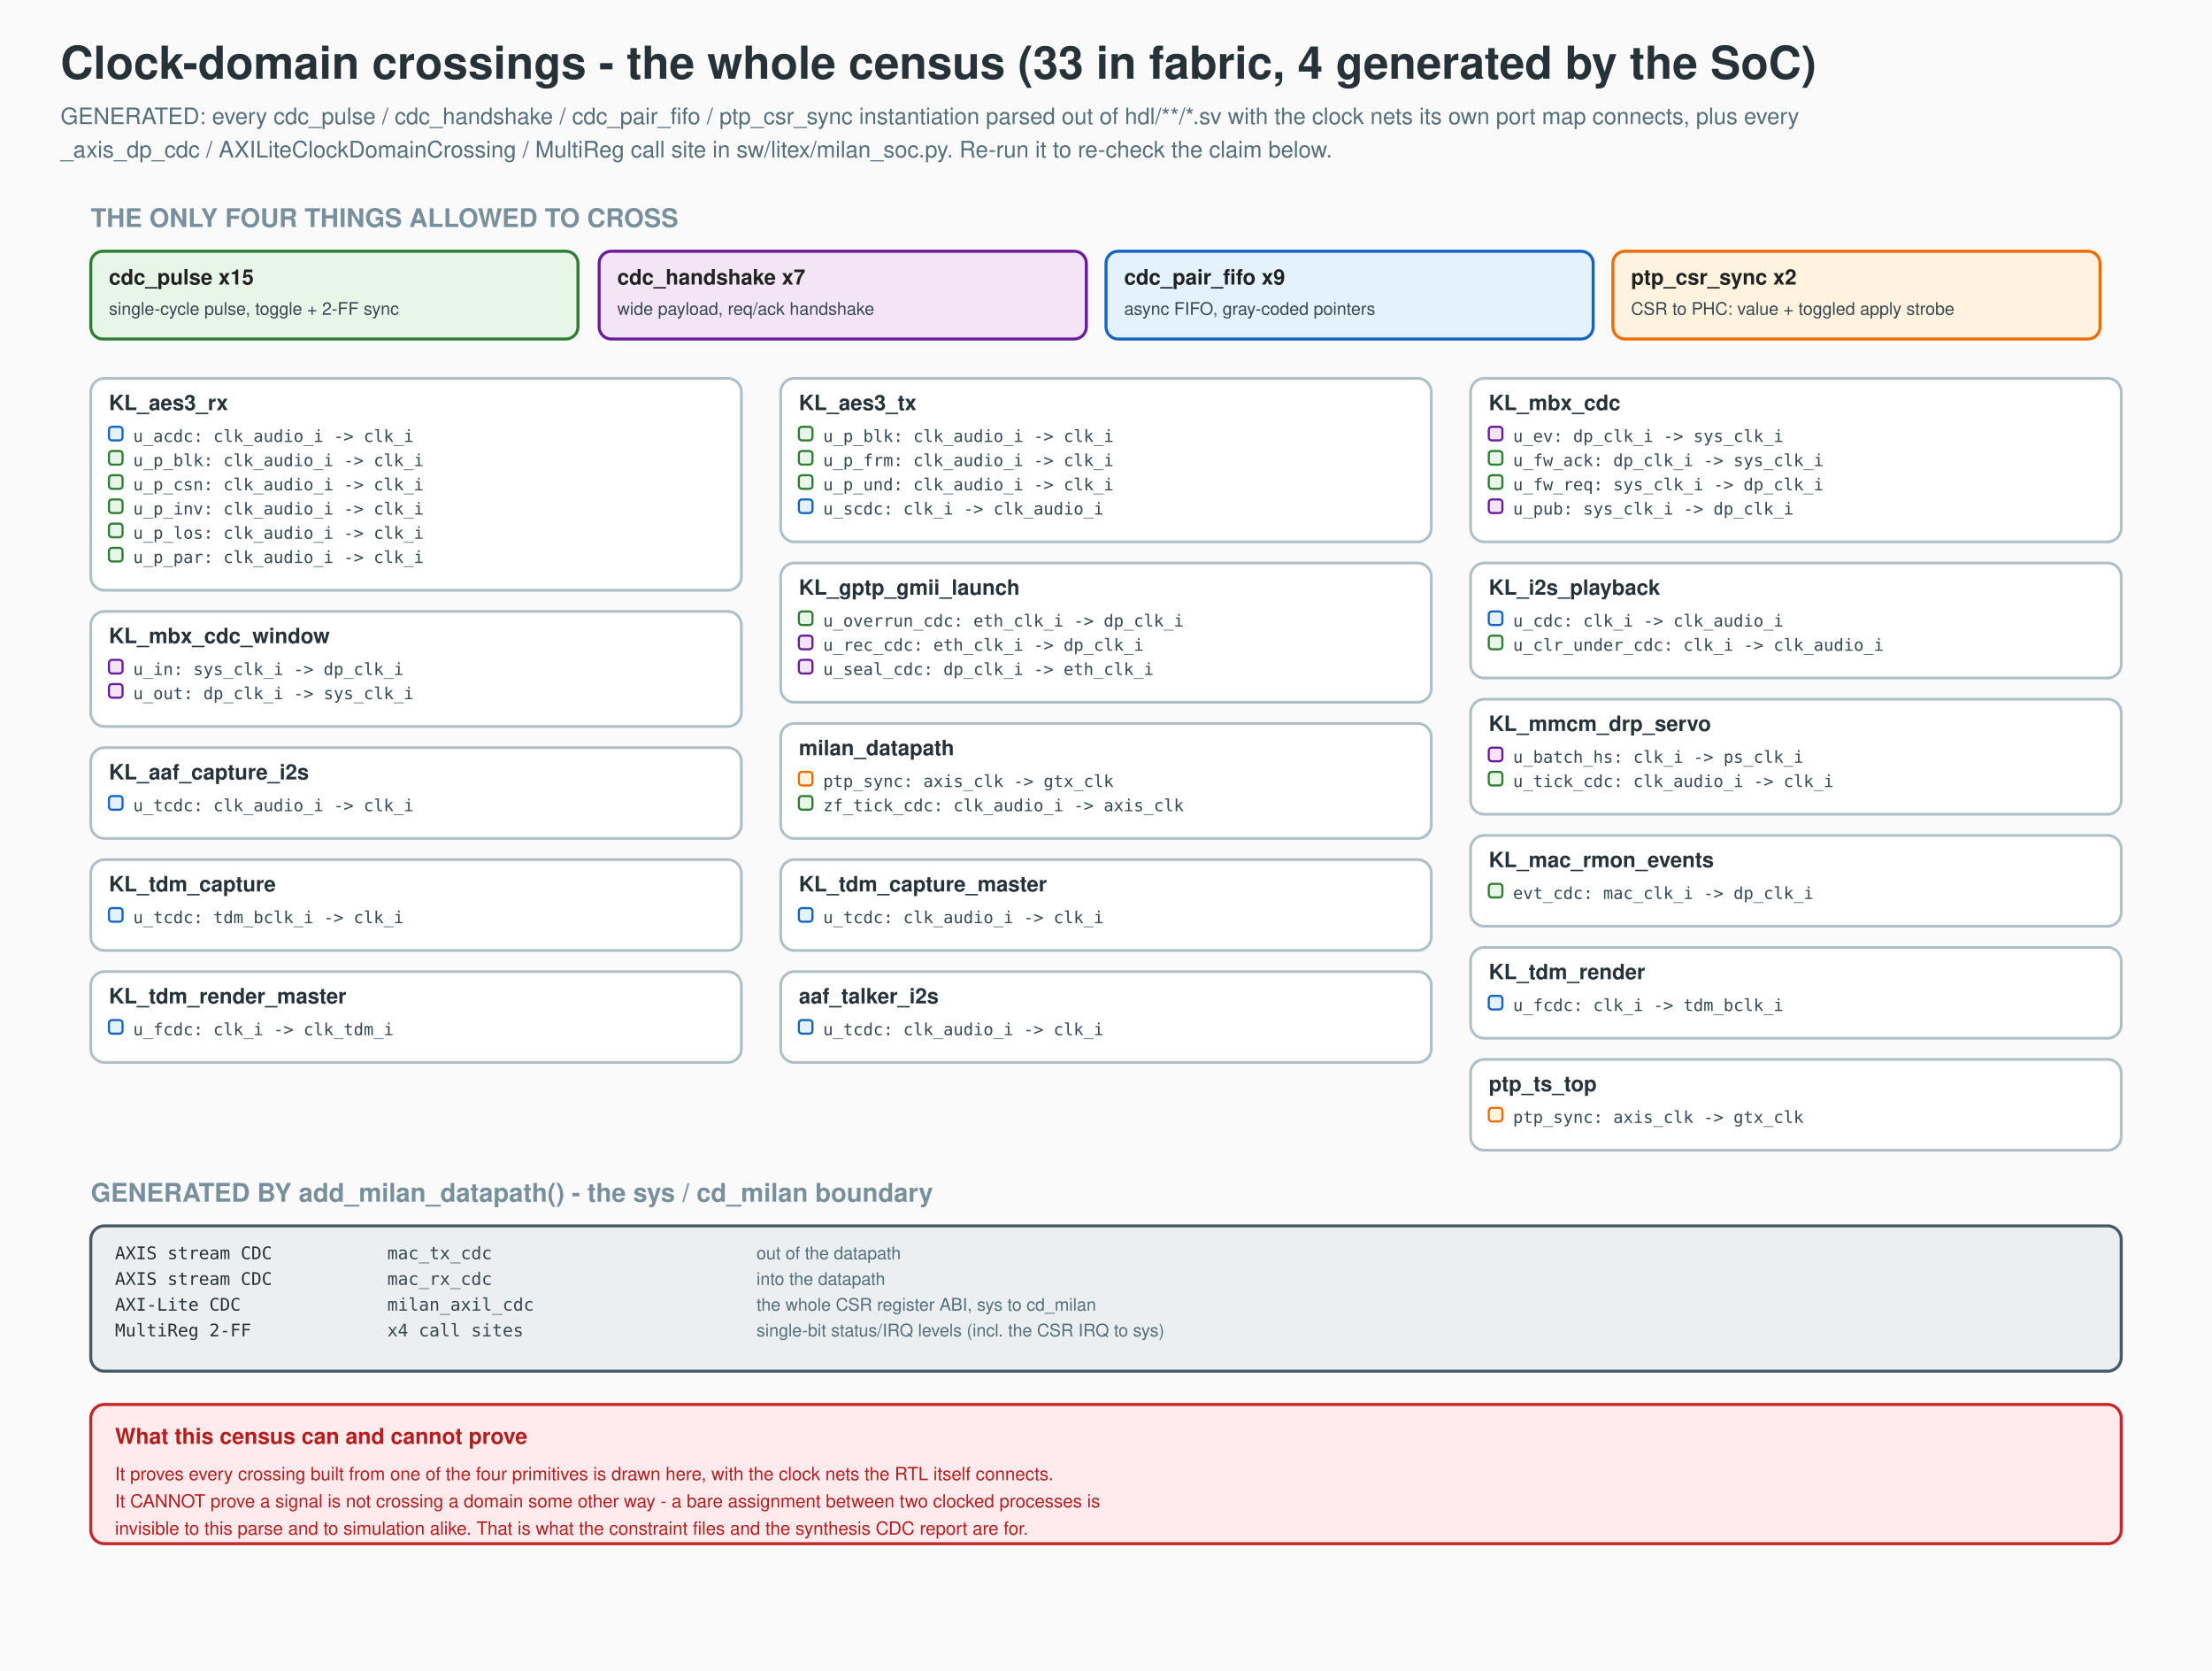
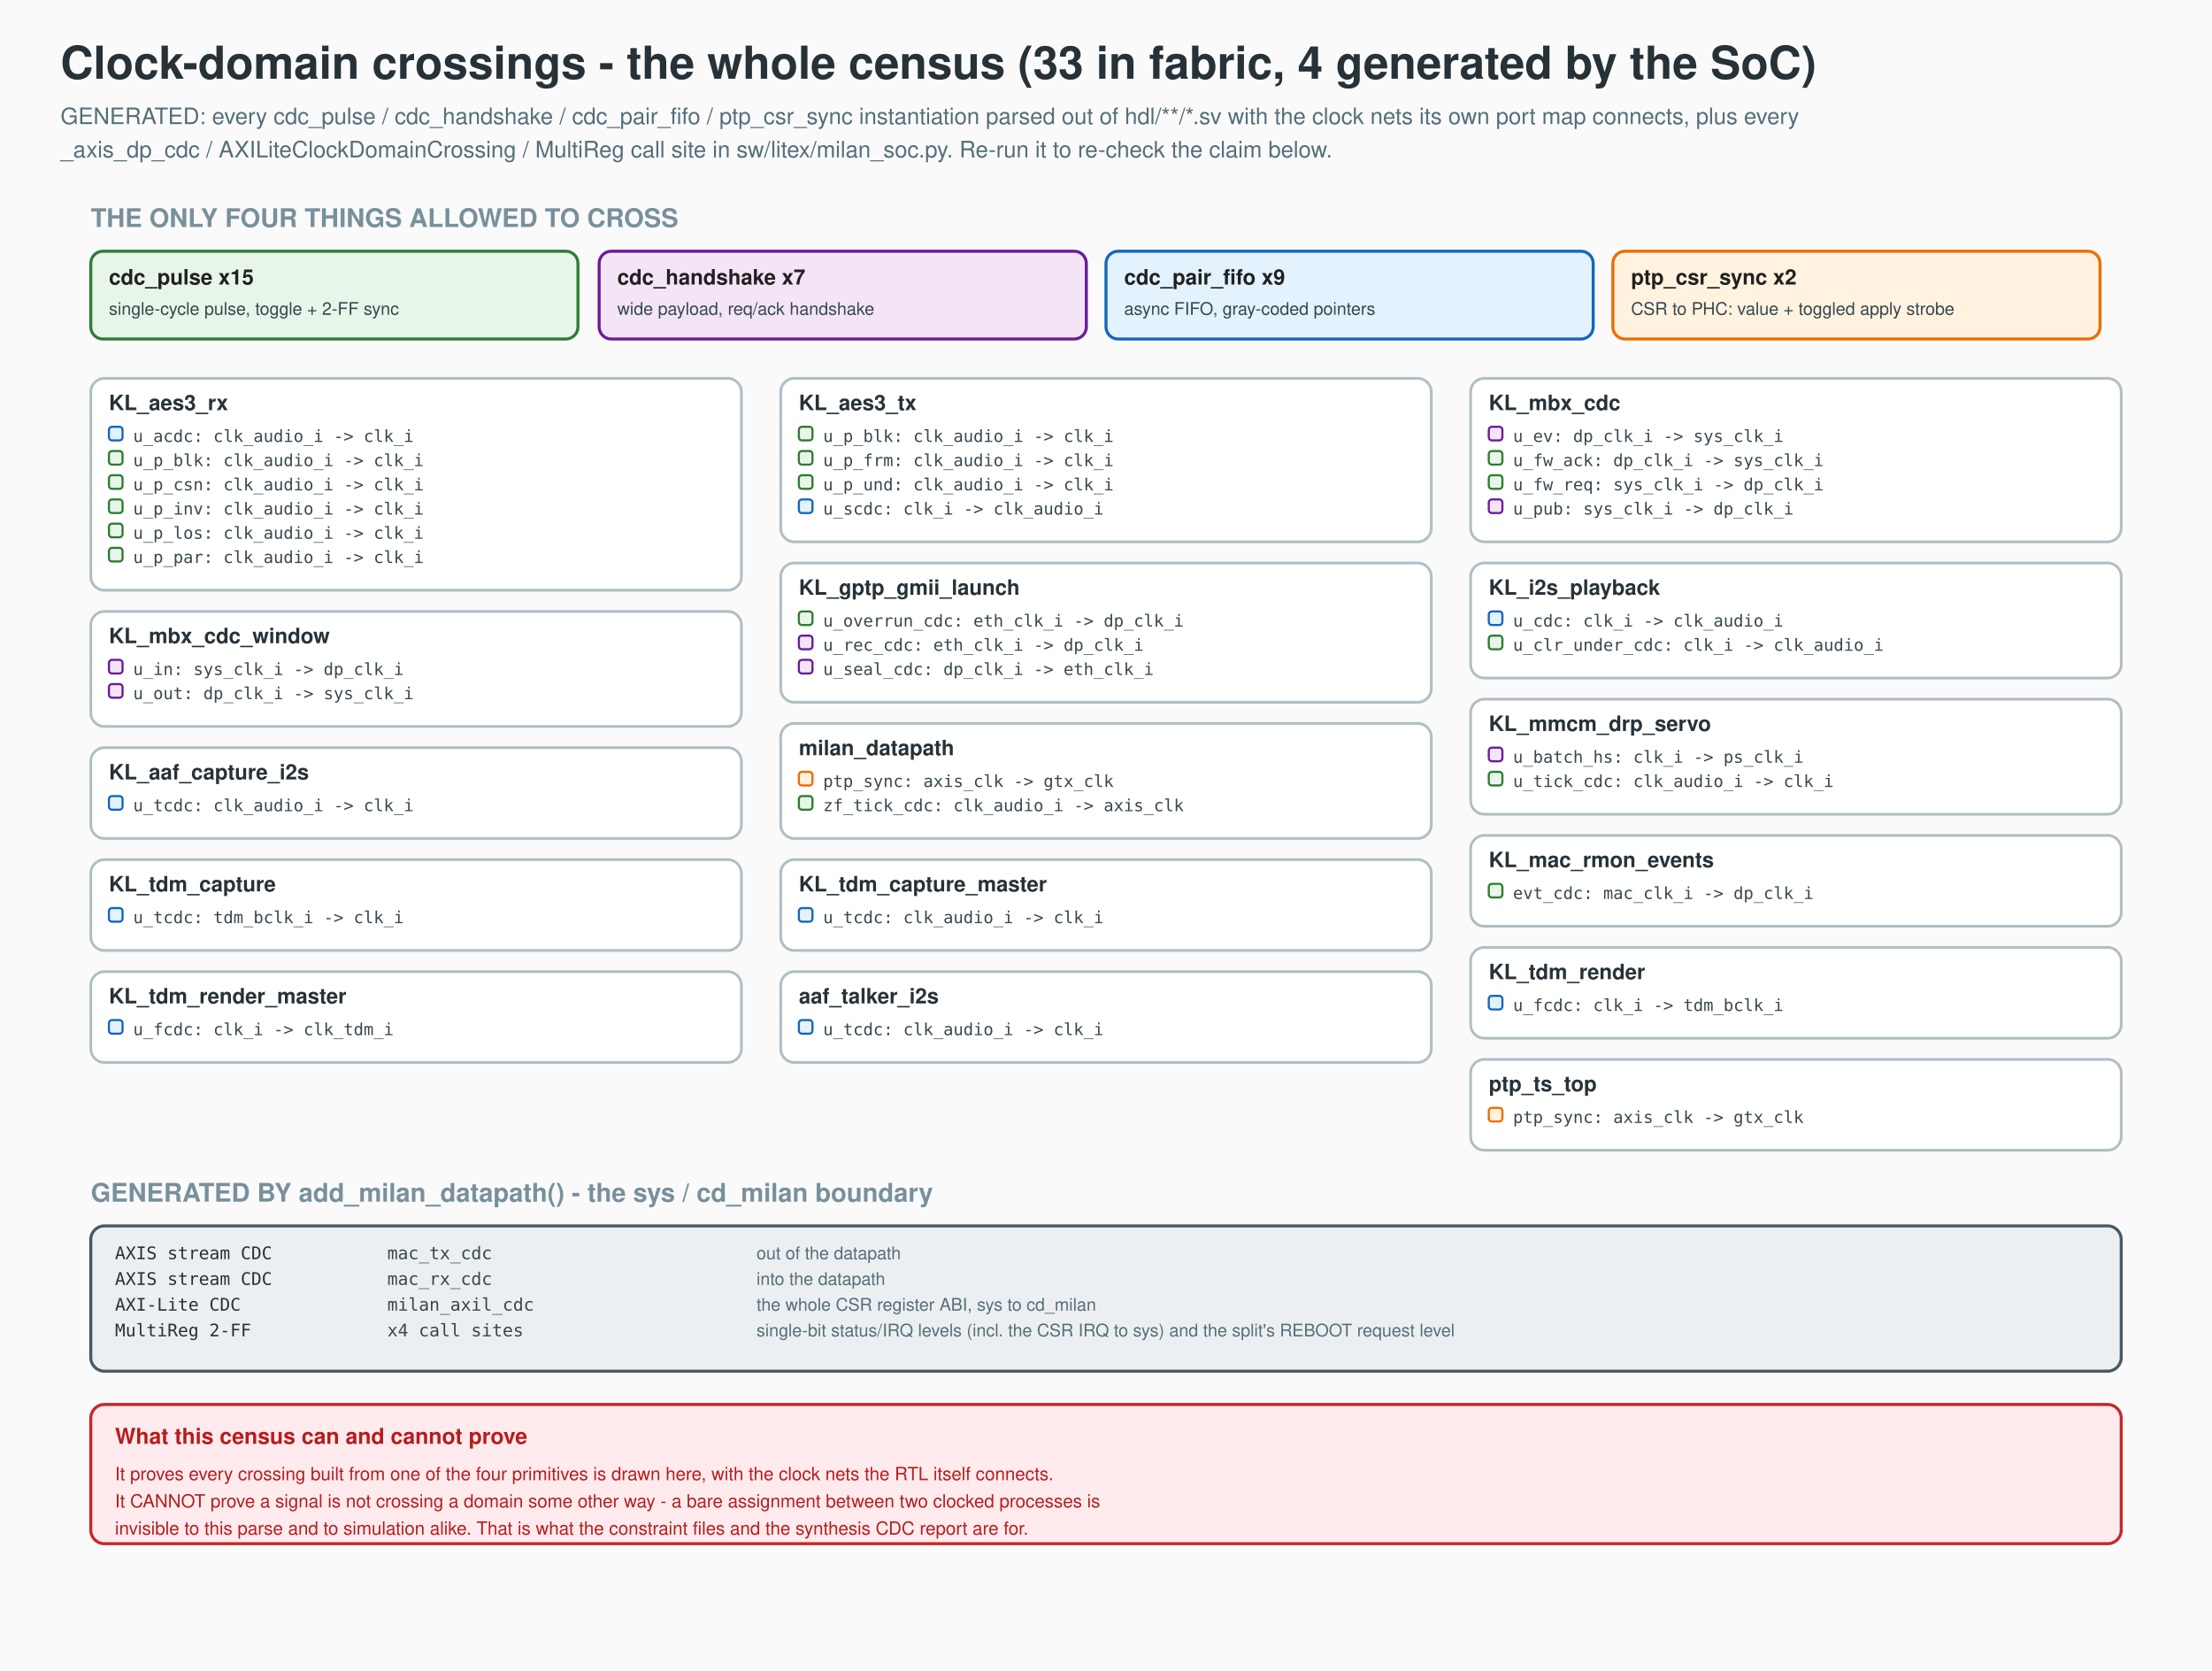
<svg xmlns="http://www.w3.org/2000/svg" width="1462" height="1104" viewBox="0 0 1462 1104" font-family="Helvetica,Arial,sans-serif">
  <rect width="1462" height="1104" fill="#FAFAFA" />
  <text x="40" y="52" font-size="30" font-weight="bold" fill="#263238">Clock-domain crossings - the whole census (33 in fabric, 4 generated by the SoC)</text>
  <text x="40" y="82" font-size="15" fill="#546E7A">GENERATED: every cdc_pulse / cdc_handshake / cdc_pair_fifo / ptp_csr_sync instantiation parsed out of hdl/**/*.sv with the clock nets its own port map connects, plus every</text>
  <text x="40" y="104" font-size="15" fill="#546E7A">_axis_dp_cdc / AXILiteClockDomainCrossing / MultiReg call site in sw/litex/milan_soc.py. Re-run it to re-check the claim below.</text>
  <text x="60" y="150" font-size="17" font-weight="bold" fill="#78909C">THE ONLY FOUR THINGS ALLOWED TO CROSS</text>
  <rect x="60" y="166" width="322" height="58" rx="8" fill="#E8F5E9" stroke="#2E7D32" stroke-width="2" />
  <text x="72" y="188" font-size="14" font-weight="bold" fill="#212121">cdc_pulse  x15</text>
  <text x="72" y="208" font-size="11.5" fill="#37474F">single-cycle pulse, toggle + 2-FF sync</text>
  <rect x="396" y="166" width="322" height="58" rx="8" fill="#F3E5F5" stroke="#6A1B9A" stroke-width="2" />
  <text x="408" y="188" font-size="14" font-weight="bold" fill="#212121">cdc_handshake  x7</text>
  <text x="408" y="208" font-size="11.5" fill="#37474F">wide payload, req/ack handshake</text>
  <rect x="731" y="166" width="322" height="58" rx="8" fill="#E3F2FD" stroke="#1565C0" stroke-width="2" />
  <text x="743" y="188" font-size="14" font-weight="bold" fill="#212121">cdc_pair_fifo  x9</text>
  <text x="743" y="208" font-size="11.5" fill="#37474F">async FIFO, gray-coded pointers</text>
  <rect x="1066" y="166" width="322" height="58" rx="8" fill="#FFF3E0" stroke="#EF6C00" stroke-width="2" />
  <text x="1078" y="188" font-size="14" font-weight="bold" fill="#212121">ptp_csr_sync  x2</text>
  <text x="1078" y="208" font-size="11.5" fill="#37474F">CSR to PHC: value + toggled apply strobe</text>
  <rect x="60" y="250" width="430" height="140" rx="9" fill="#FFFFFF" stroke="#B0BEC5" stroke-width="1.8" />
  <text x="72" y="271" font-size="14" font-weight="bold" fill="#263238">KL_aes3_rx</text>
  <rect x="72" y="282" width="9" height="9" rx="2" fill="#E3F2FD" stroke="#1565C0" stroke-width="1.4" />
  <text x="88" y="292" font-size="11" font-family="monospace" fill="#37474F">u_acdc: clk_audio_i -&gt; clk_i</text>
  <rect x="72" y="298" width="9" height="9" rx="2" fill="#E8F5E9" stroke="#2E7D32" stroke-width="1.4" />
  <text x="88" y="308" font-size="11" font-family="monospace" fill="#37474F">u_p_blk: clk_audio_i -&gt; clk_i</text>
  <rect x="72" y="314" width="9" height="9" rx="2" fill="#E8F5E9" stroke="#2E7D32" stroke-width="1.4" />
  <text x="88" y="324" font-size="11" font-family="monospace" fill="#37474F">u_p_csn: clk_audio_i -&gt; clk_i</text>
  <rect x="72" y="330" width="9" height="9" rx="2" fill="#E8F5E9" stroke="#2E7D32" stroke-width="1.4" />
  <text x="88" y="340" font-size="11" font-family="monospace" fill="#37474F">u_p_inv: clk_audio_i -&gt; clk_i</text>
  <rect x="72" y="346" width="9" height="9" rx="2" fill="#E8F5E9" stroke="#2E7D32" stroke-width="1.4" />
  <text x="88" y="356" font-size="11" font-family="monospace" fill="#37474F">u_p_los: clk_audio_i -&gt; clk_i</text>
  <rect x="72" y="362" width="9" height="9" rx="2" fill="#E8F5E9" stroke="#2E7D32" stroke-width="1.4" />
  <text x="88" y="372" font-size="11" font-family="monospace" fill="#37474F">u_p_par: clk_audio_i -&gt; clk_i</text>
  <rect x="516" y="250" width="430" height="108" rx="9" fill="#FFFFFF" stroke="#B0BEC5" stroke-width="1.8" />
  <text x="528" y="271" font-size="14" font-weight="bold" fill="#263238">KL_aes3_tx</text>
  <rect x="528" y="282" width="9" height="9" rx="2" fill="#E8F5E9" stroke="#2E7D32" stroke-width="1.4" />
  <text x="544" y="292" font-size="11" font-family="monospace" fill="#37474F">u_p_blk: clk_audio_i -&gt; clk_i</text>
  <rect x="528" y="298" width="9" height="9" rx="2" fill="#E8F5E9" stroke="#2E7D32" stroke-width="1.4" />
  <text x="544" y="308" font-size="11" font-family="monospace" fill="#37474F">u_p_frm: clk_audio_i -&gt; clk_i</text>
  <rect x="528" y="314" width="9" height="9" rx="2" fill="#E8F5E9" stroke="#2E7D32" stroke-width="1.4" />
  <text x="544" y="324" font-size="11" font-family="monospace" fill="#37474F">u_p_und: clk_audio_i -&gt; clk_i</text>
  <rect x="528" y="330" width="9" height="9" rx="2" fill="#E3F2FD" stroke="#1565C0" stroke-width="1.4" />
  <text x="544" y="340" font-size="11" font-family="monospace" fill="#37474F">u_scdc: clk_i -&gt; clk_audio_i</text>
  <rect x="972" y="250" width="430" height="108" rx="9" fill="#FFFFFF" stroke="#B0BEC5" stroke-width="1.8" />
  <text x="984" y="271" font-size="14" font-weight="bold" fill="#263238">KL_mbx_cdc</text>
  <rect x="984" y="282" width="9" height="9" rx="2" fill="#F3E5F5" stroke="#6A1B9A" stroke-width="1.4" />
  <text x="1000" y="292" font-size="11" font-family="monospace" fill="#37474F">u_ev: dp_clk_i -&gt; sys_clk_i</text>
  <rect x="984" y="298" width="9" height="9" rx="2" fill="#E8F5E9" stroke="#2E7D32" stroke-width="1.4" />
  <text x="1000" y="308" font-size="11" font-family="monospace" fill="#37474F">u_fw_ack: dp_clk_i -&gt; sys_clk_i</text>
  <rect x="984" y="314" width="9" height="9" rx="2" fill="#E8F5E9" stroke="#2E7D32" stroke-width="1.4" />
  <text x="1000" y="324" font-size="11" font-family="monospace" fill="#37474F">u_fw_req: sys_clk_i -&gt; dp_clk_i</text>
  <rect x="984" y="330" width="9" height="9" rx="2" fill="#F3E5F5" stroke="#6A1B9A" stroke-width="1.4" />
  <text x="1000" y="340" font-size="11" font-family="monospace" fill="#37474F">u_pub: sys_clk_i -&gt; dp_clk_i</text>
  <rect x="516" y="372" width="430" height="92" rx="9" fill="#FFFFFF" stroke="#B0BEC5" stroke-width="1.8" />
  <text x="528" y="393" font-size="14" font-weight="bold" fill="#263238">KL_gptp_gmii_launch</text>
  <rect x="528" y="404" width="9" height="9" rx="2" fill="#E8F5E9" stroke="#2E7D32" stroke-width="1.4" />
  <text x="544" y="414" font-size="11" font-family="monospace" fill="#37474F">u_overrun_cdc: eth_clk_i -&gt; dp_clk_i</text>
  <rect x="528" y="420" width="9" height="9" rx="2" fill="#F3E5F5" stroke="#6A1B9A" stroke-width="1.4" />
  <text x="544" y="430" font-size="11" font-family="monospace" fill="#37474F">u_rec_cdc: eth_clk_i -&gt; dp_clk_i</text>
  <rect x="528" y="436" width="9" height="9" rx="2" fill="#F3E5F5" stroke="#6A1B9A" stroke-width="1.4" />
  <text x="544" y="446" font-size="11" font-family="monospace" fill="#37474F">u_seal_cdc: dp_clk_i -&gt; eth_clk_i</text>
  <rect x="972" y="372" width="430" height="76" rx="9" fill="#FFFFFF" stroke="#B0BEC5" stroke-width="1.8" />
  <text x="984" y="393" font-size="14" font-weight="bold" fill="#263238">KL_i2s_playback</text>
  <rect x="984" y="404" width="9" height="9" rx="2" fill="#E3F2FD" stroke="#1565C0" stroke-width="1.4" />
  <text x="1000" y="414" font-size="11" font-family="monospace" fill="#37474F">u_cdc: clk_i -&gt; clk_audio_i</text>
  <rect x="984" y="420" width="9" height="9" rx="2" fill="#E8F5E9" stroke="#2E7D32" stroke-width="1.4" />
  <text x="1000" y="430" font-size="11" font-family="monospace" fill="#37474F">u_clr_under_cdc: clk_i -&gt; clk_audio_i</text>
  <rect x="60" y="404" width="430" height="76" rx="9" fill="#FFFFFF" stroke="#B0BEC5" stroke-width="1.8" />
  <text x="72" y="425" font-size="14" font-weight="bold" fill="#263238">KL_mbx_cdc_window</text>
  <rect x="72" y="436" width="9" height="9" rx="2" fill="#F3E5F5" stroke="#6A1B9A" stroke-width="1.4" />
  <text x="88" y="446" font-size="11" font-family="monospace" fill="#37474F">u_in: sys_clk_i -&gt; dp_clk_i</text>
  <rect x="72" y="452" width="9" height="9" rx="2" fill="#F3E5F5" stroke="#6A1B9A" stroke-width="1.4" />
  <text x="88" y="462" font-size="11" font-family="monospace" fill="#37474F">u_out: dp_clk_i -&gt; sys_clk_i</text>
  <rect x="972" y="462" width="430" height="76" rx="9" fill="#FFFFFF" stroke="#B0BEC5" stroke-width="1.8" />
  <text x="984" y="483" font-size="14" font-weight="bold" fill="#263238">KL_mmcm_drp_servo</text>
  <rect x="984" y="494" width="9" height="9" rx="2" fill="#F3E5F5" stroke="#6A1B9A" stroke-width="1.4" />
  <text x="1000" y="504" font-size="11" font-family="monospace" fill="#37474F">u_batch_hs: clk_i -&gt; ps_clk_i</text>
  <rect x="984" y="510" width="9" height="9" rx="2" fill="#E8F5E9" stroke="#2E7D32" stroke-width="1.4" />
  <text x="1000" y="520" font-size="11" font-family="monospace" fill="#37474F">u_tick_cdc: clk_audio_i -&gt; clk_i</text>
  <rect x="516" y="478" width="430" height="76" rx="9" fill="#FFFFFF" stroke="#B0BEC5" stroke-width="1.8" />
  <text x="528" y="499" font-size="14" font-weight="bold" fill="#263238">milan_datapath</text>
  <rect x="528" y="510" width="9" height="9" rx="2" fill="#FFF3E0" stroke="#EF6C00" stroke-width="1.4" />
  <text x="544" y="520" font-size="11" font-family="monospace" fill="#37474F">ptp_sync: axis_clk -&gt; gtx_clk</text>
  <rect x="528" y="526" width="9" height="9" rx="2" fill="#E8F5E9" stroke="#2E7D32" stroke-width="1.4" />
  <text x="544" y="536" font-size="11" font-family="monospace" fill="#37474F">zf_tick_cdc: clk_audio_i -&gt; axis_clk</text>
  <rect x="60" y="494" width="430" height="60" rx="9" fill="#FFFFFF" stroke="#B0BEC5" stroke-width="1.8" />
  <text x="72" y="515" font-size="14" font-weight="bold" fill="#263238">KL_aaf_capture_i2s</text>
  <rect x="72" y="526" width="9" height="9" rx="2" fill="#E3F2FD" stroke="#1565C0" stroke-width="1.4" />
  <text x="88" y="536" font-size="11" font-family="monospace" fill="#37474F">u_tcdc: clk_audio_i -&gt; clk_i</text>
  <rect x="972" y="552" width="430" height="60" rx="9" fill="#FFFFFF" stroke="#B0BEC5" stroke-width="1.8" />
  <text x="984" y="573" font-size="14" font-weight="bold" fill="#263238">KL_mac_rmon_events</text>
  <rect x="984" y="584" width="9" height="9" rx="2" fill="#E8F5E9" stroke="#2E7D32" stroke-width="1.4" />
  <text x="1000" y="594" font-size="11" font-family="monospace" fill="#37474F">evt_cdc: mac_clk_i -&gt; dp_clk_i</text>
  <rect x="60" y="568" width="430" height="60" rx="9" fill="#FFFFFF" stroke="#B0BEC5" stroke-width="1.8" />
  <text x="72" y="589" font-size="14" font-weight="bold" fill="#263238">KL_tdm_capture</text>
  <rect x="72" y="600" width="9" height="9" rx="2" fill="#E3F2FD" stroke="#1565C0" stroke-width="1.4" />
  <text x="88" y="610" font-size="11" font-family="monospace" fill="#37474F">u_tcdc: tdm_bclk_i -&gt; clk_i</text>
  <rect x="516" y="568" width="430" height="60" rx="9" fill="#FFFFFF" stroke="#B0BEC5" stroke-width="1.8" />
  <text x="528" y="589" font-size="14" font-weight="bold" fill="#263238">KL_tdm_capture_master</text>
  <rect x="528" y="600" width="9" height="9" rx="2" fill="#E3F2FD" stroke="#1565C0" stroke-width="1.4" />
  <text x="544" y="610" font-size="11" font-family="monospace" fill="#37474F">u_tcdc: clk_audio_i -&gt; clk_i</text>
  <rect x="972" y="626" width="430" height="60" rx="9" fill="#FFFFFF" stroke="#B0BEC5" stroke-width="1.8" />
  <text x="984" y="647" font-size="14" font-weight="bold" fill="#263238">KL_tdm_render</text>
  <rect x="984" y="658" width="9" height="9" rx="2" fill="#E3F2FD" stroke="#1565C0" stroke-width="1.4" />
  <text x="1000" y="668" font-size="11" font-family="monospace" fill="#37474F">u_fcdc: clk_i -&gt; tdm_bclk_i</text>
  <rect x="60" y="642" width="430" height="60" rx="9" fill="#FFFFFF" stroke="#B0BEC5" stroke-width="1.8" />
  <text x="72" y="663" font-size="14" font-weight="bold" fill="#263238">KL_tdm_render_master</text>
  <rect x="72" y="674" width="9" height="9" rx="2" fill="#E3F2FD" stroke="#1565C0" stroke-width="1.4" />
  <text x="88" y="684" font-size="11" font-family="monospace" fill="#37474F">u_fcdc: clk_i -&gt; clk_tdm_i</text>
  <rect x="516" y="642" width="430" height="60" rx="9" fill="#FFFFFF" stroke="#B0BEC5" stroke-width="1.8" />
  <text x="528" y="663" font-size="14" font-weight="bold" fill="#263238">aaf_talker_i2s</text>
  <rect x="528" y="674" width="9" height="9" rx="2" fill="#E3F2FD" stroke="#1565C0" stroke-width="1.4" />
  <text x="544" y="684" font-size="11" font-family="monospace" fill="#37474F">u_tcdc: clk_audio_i -&gt; clk_i</text>
  <rect x="972" y="700" width="430" height="60" rx="9" fill="#FFFFFF" stroke="#B0BEC5" stroke-width="1.8" />
  <text x="984" y="721" font-size="14" font-weight="bold" fill="#263238">ptp_ts_top</text>
  <rect x="984" y="732" width="9" height="9" rx="2" fill="#FFF3E0" stroke="#EF6C00" stroke-width="1.4" />
  <text x="1000" y="742" font-size="11" font-family="monospace" fill="#37474F">ptp_sync: axis_clk -&gt; gtx_clk</text>
  <text x="60" y="794" font-size="17" font-weight="bold" fill="#78909C">GENERATED BY add_milan_datapath() - the sys / cd_milan boundary</text>
  <rect x="60" y="810" width="1342" height="96" rx="9" fill="#ECEFF1" stroke="#455A64" stroke-width="2" />
  <text x="76" y="832" font-size="11.5" font-family="monospace" fill="#263238">AXIS stream CDC</text>
  <text x="256" y="832" font-size="11.5" font-family="monospace" fill="#37474F">mac_tx_cdc</text>
  <text x="500" y="832" font-size="11.5" fill="#546E7A">out of the datapath</text>
  <text x="76" y="849" font-size="11.5" font-family="monospace" fill="#263238">AXIS stream CDC</text>
  <text x="256" y="849" font-size="11.5" font-family="monospace" fill="#37474F">mac_rx_cdc</text>
  <text x="500" y="849" font-size="11.5" fill="#546E7A">into the datapath</text>
  <text x="76" y="866" font-size="11.5" font-family="monospace" fill="#263238">AXI-Lite CDC</text>
  <text x="256" y="866" font-size="11.5" font-family="monospace" fill="#37474F">milan_axil_cdc</text>
  <text x="500" y="866" font-size="11.5" fill="#546E7A">the whole CSR register ABI, sys to cd_milan</text>
  <text x="76" y="883" font-size="11.5" font-family="monospace" fill="#263238">MultiReg 2-FF</text>
  <text x="256" y="883" font-size="11.5" font-family="monospace" fill="#37474F">x4 call sites</text>
-   <text x="500" y="883" font-size="11.5" fill="#546E7A">single-bit status/IRQ levels (incl. the CSR IRQ to sys)</text>
+   <text x="500" y="883" font-size="11.5" fill="#546E7A">single-bit status/IRQ levels (incl. the CSR IRQ to sys) and the split's REBOOT request level</text>
  <rect x="60" y="928" width="1342" height="92" rx="9" fill="#FFEBEE" stroke="#C62828" stroke-width="2" />
  <text x="76" y="954" font-size="14.5" font-weight="bold" fill="#B71C1C">What this census can and cannot prove</text>
  <text x="76" y="978" font-size="12" fill="#B71C1C">It proves every crossing built from one of the four primitives is drawn here, with the clock nets the RTL itself connects.</text>
  <text x="76" y="996" font-size="12" fill="#B71C1C">It CANNOT prove a signal is not crossing a domain some other way - a bare assignment between two clocked processes is</text>
  <text x="76" y="1014" font-size="12" fill="#B71C1C">invisible to this parse and to simulation alike. That is what the constraint files and the synthesis CDC report are for.</text>
</svg>
